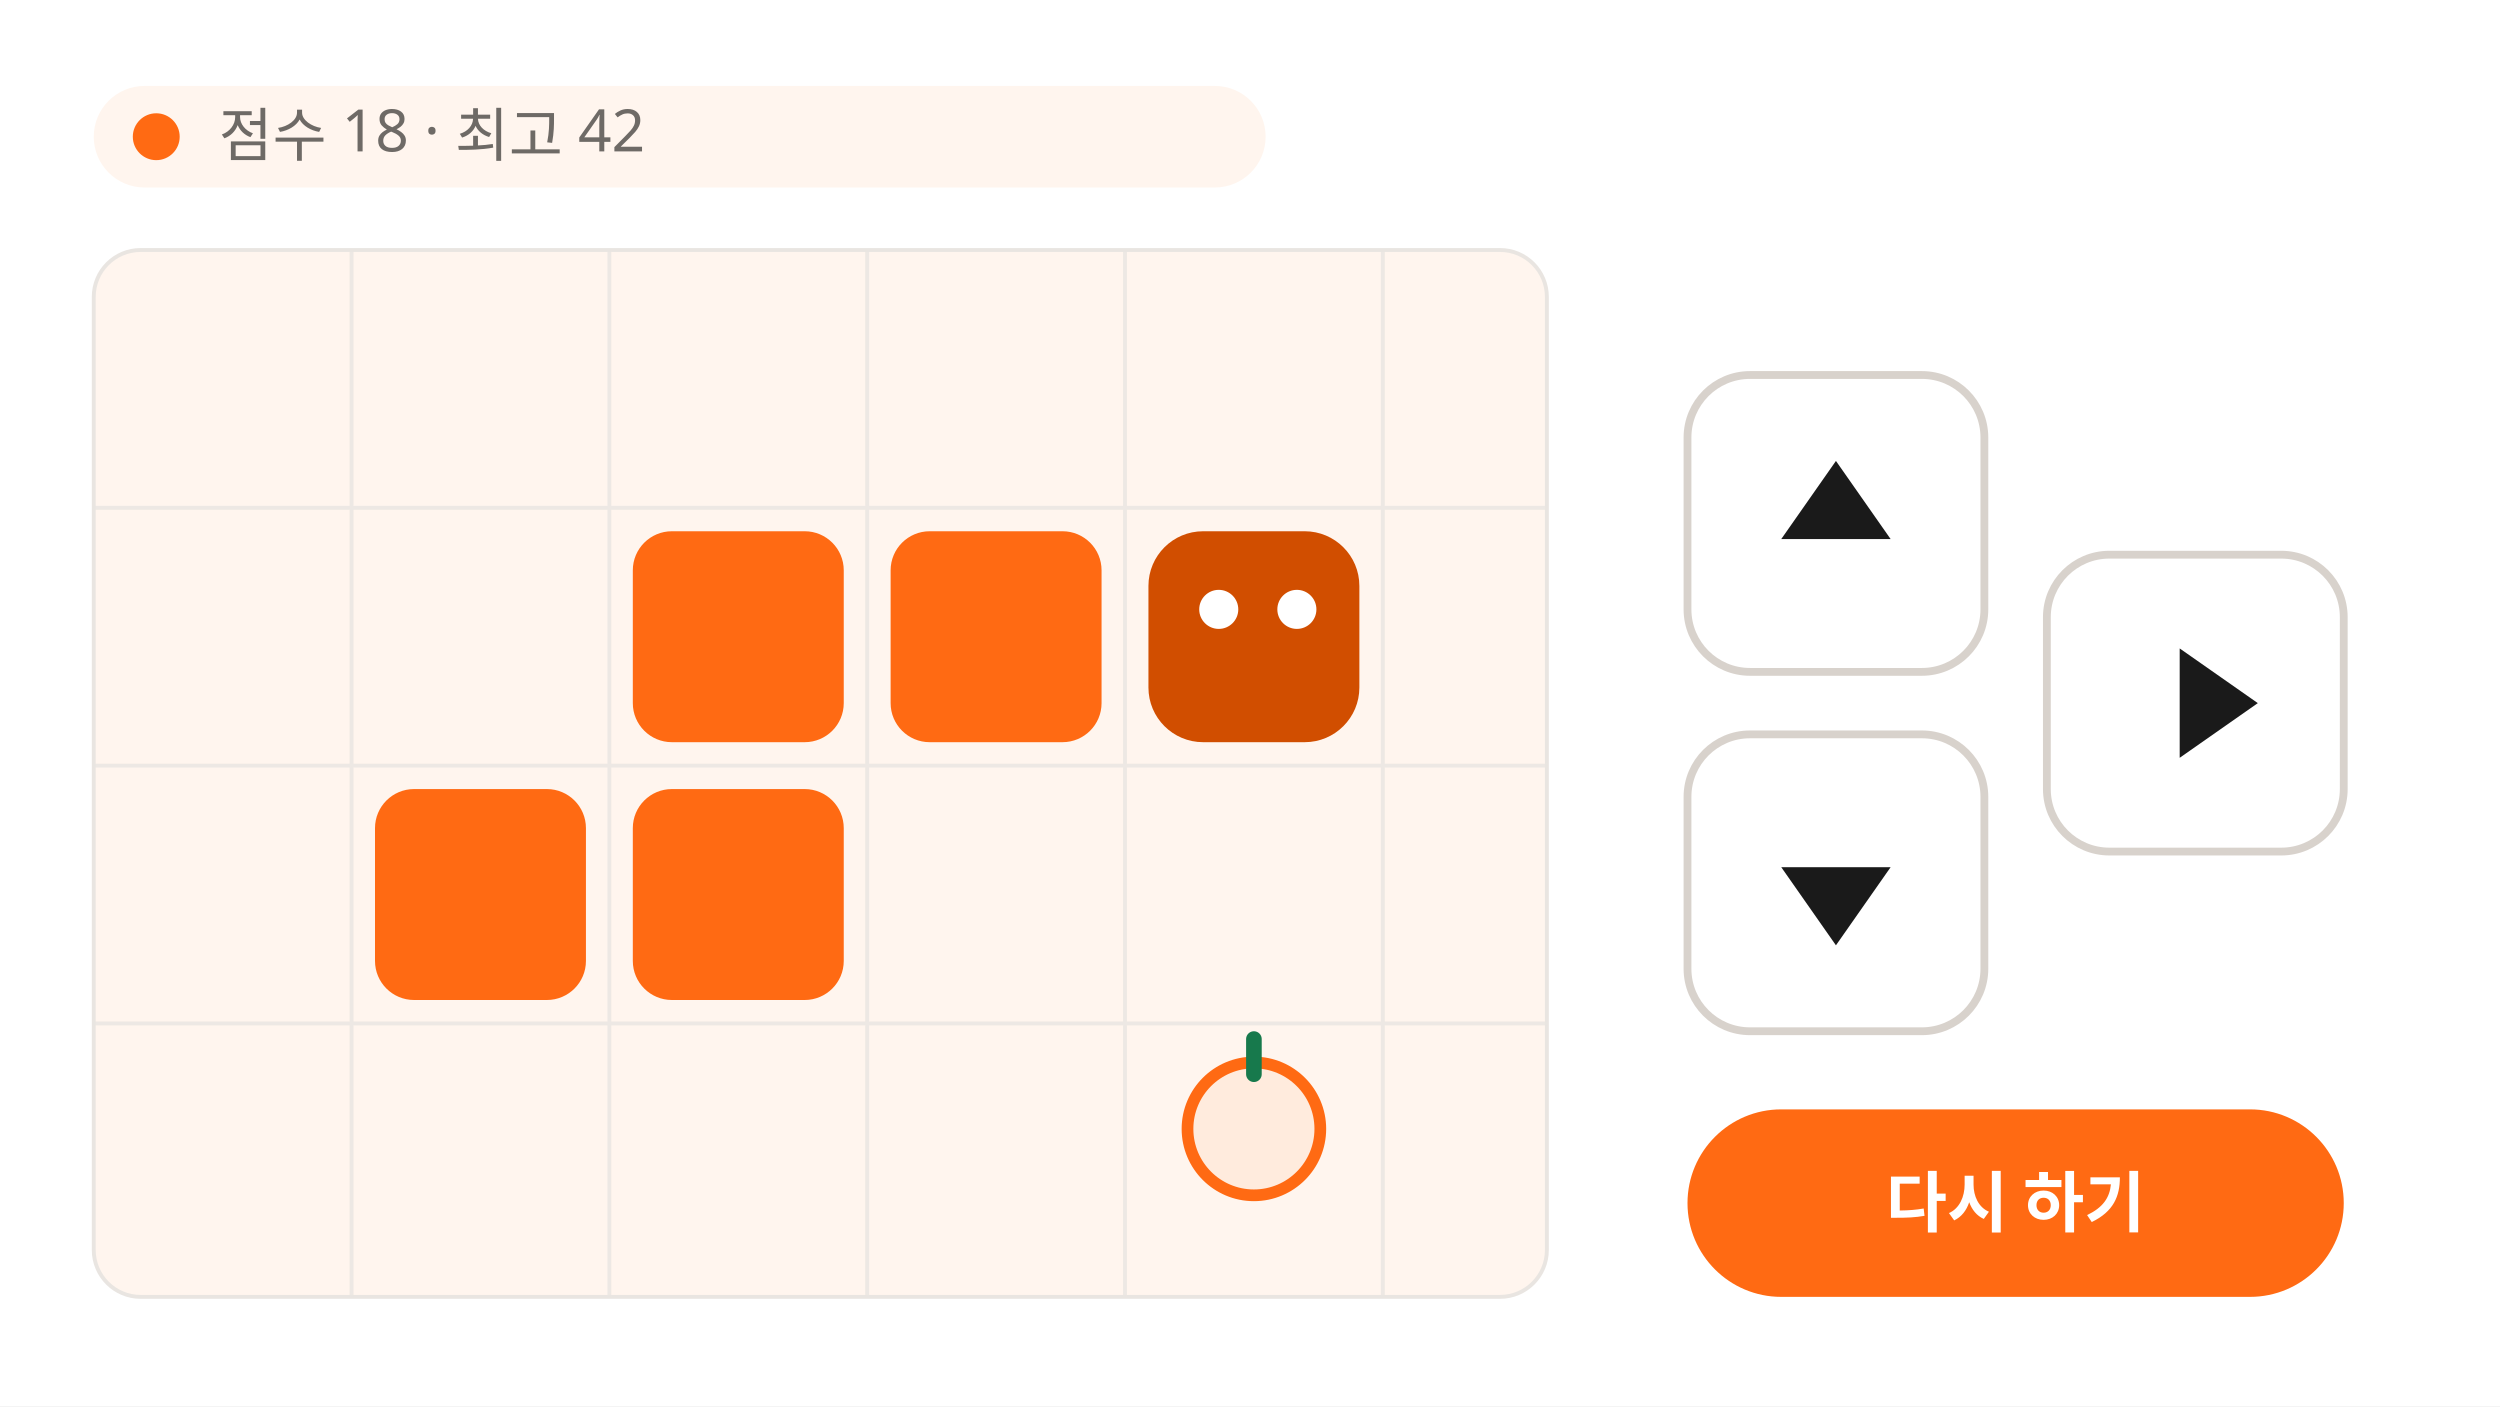
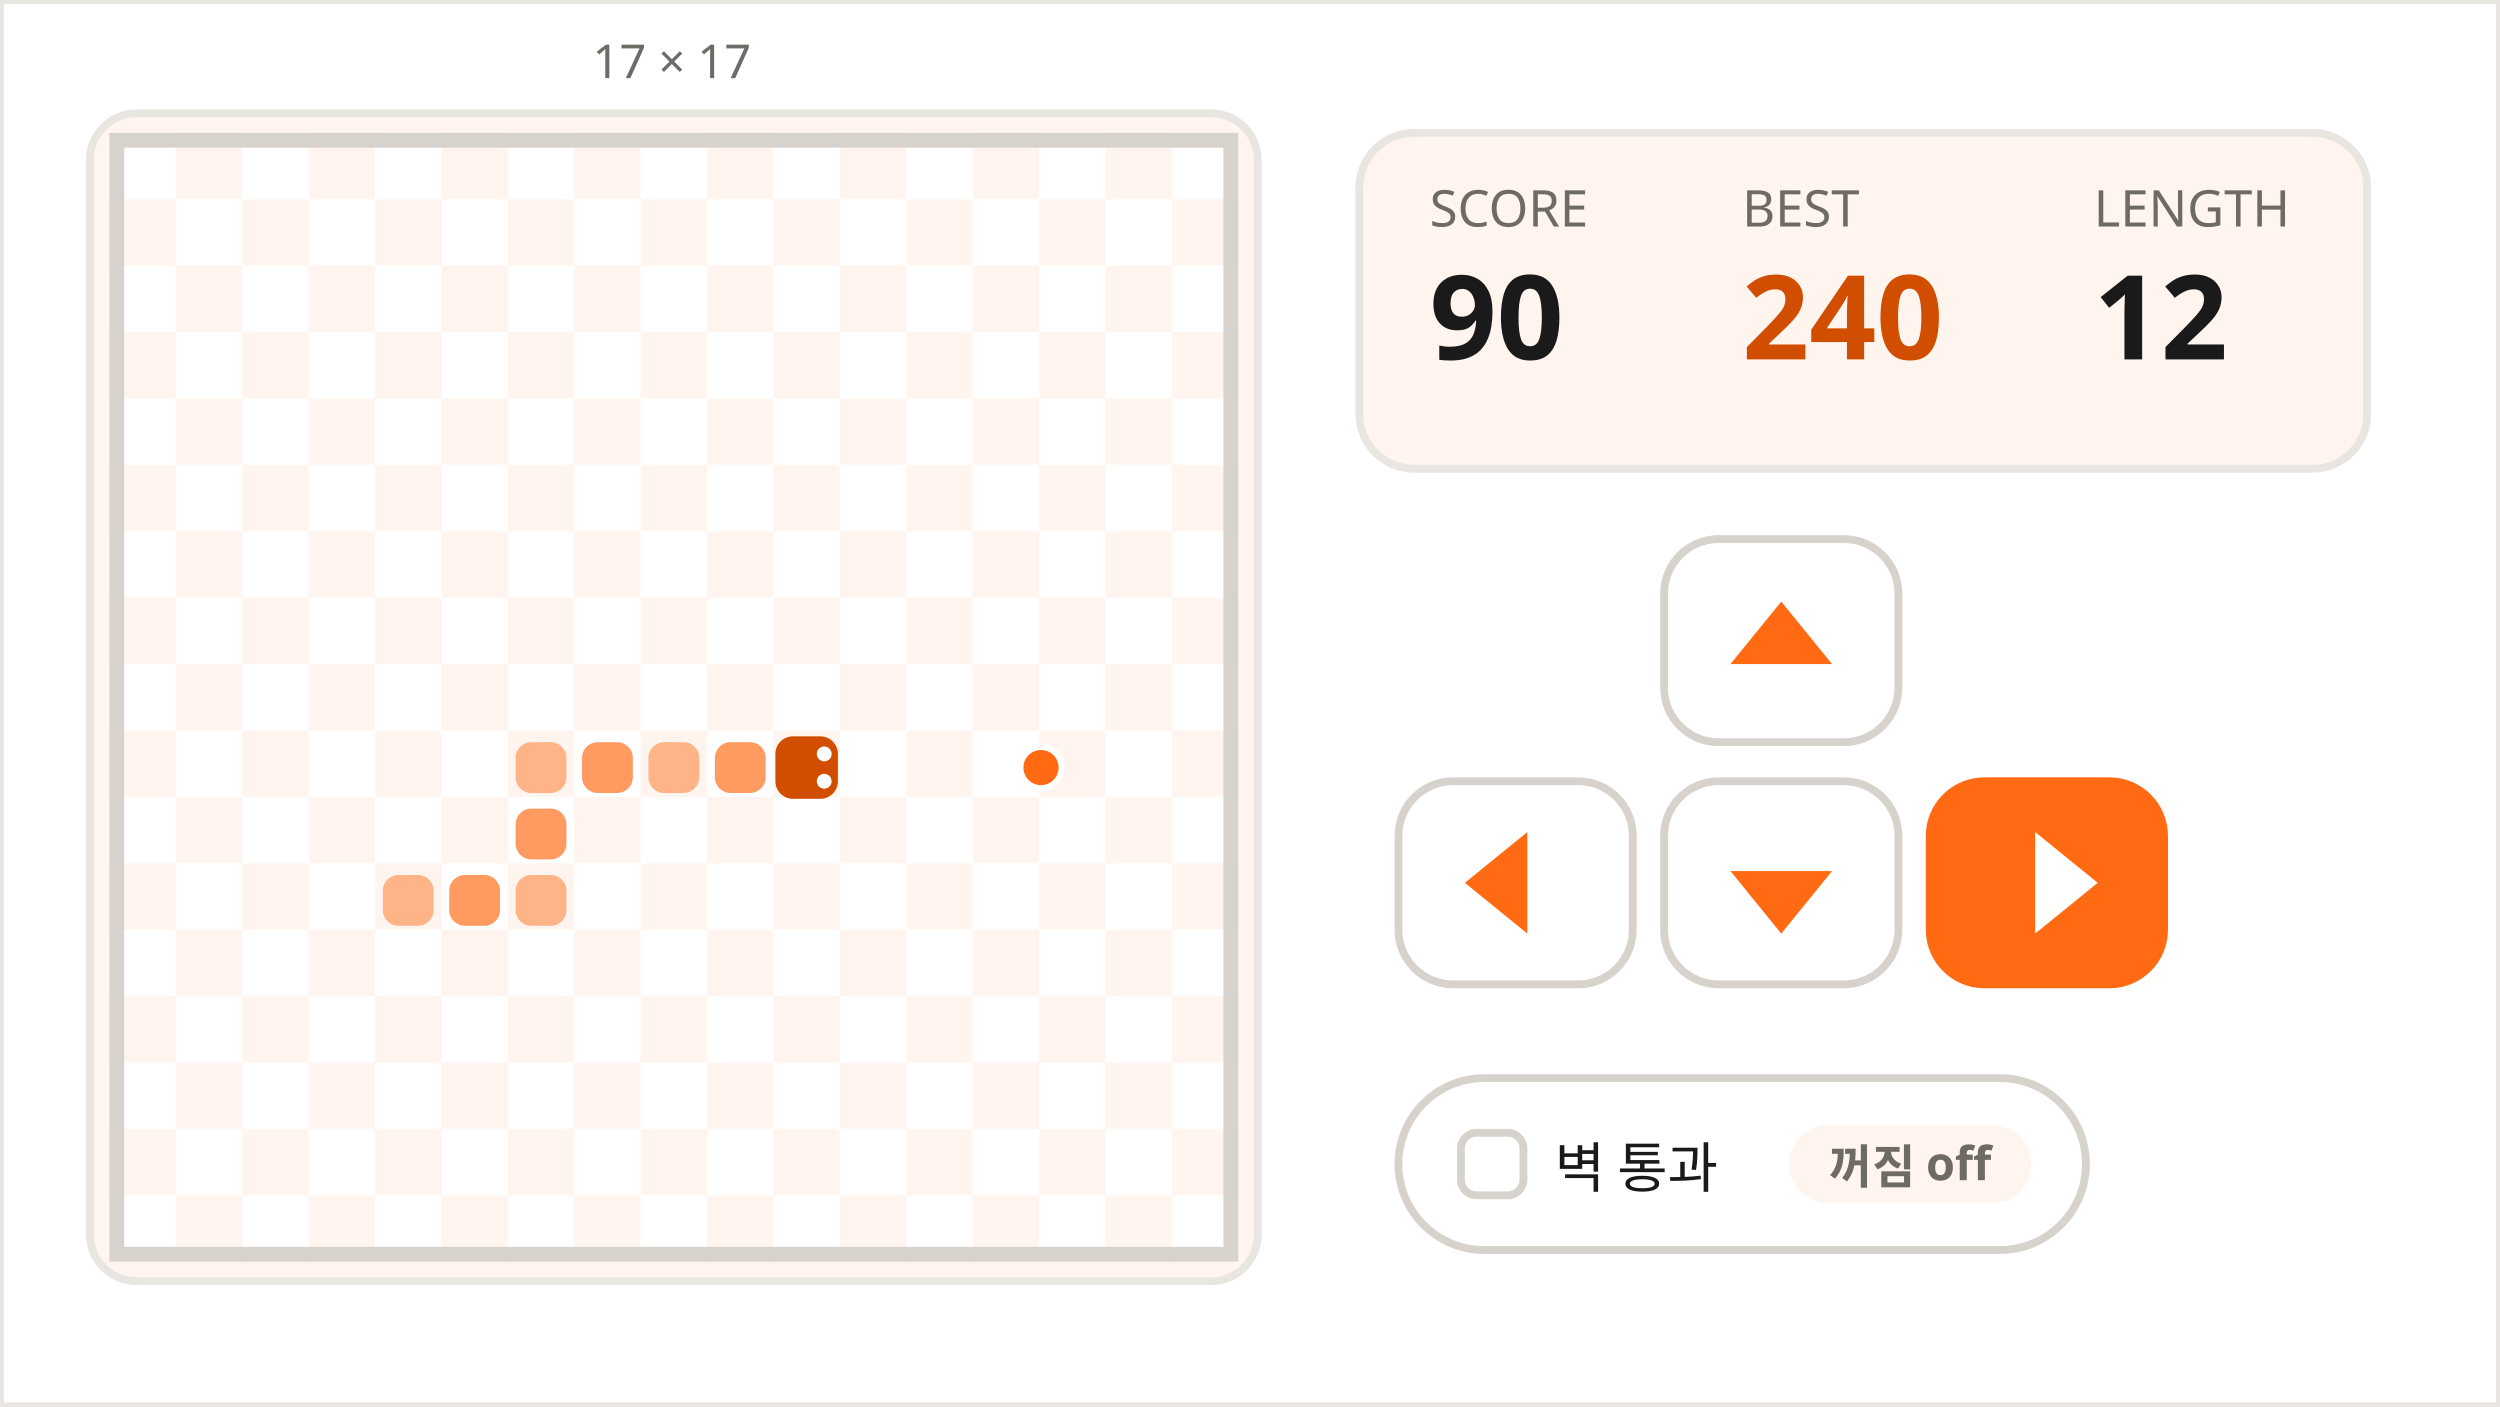
- <svg xmlns="http://www.w3.org/2000/svg" viewBox="0 0 640 360" role="img" aria-label="스네이크 놀이 화면 미리보기">
+ <svg xmlns="http://www.w3.org/2000/svg" viewBox="0 0 640 360" role="img" aria-label="스네이크 — 바둑판 무늬 네모 말판 위에서 주황 뱀이 둥근 먹이를 향해 가고 있고, 옆에 점수·최고 점수·길이와 방향 단추 네 개, 벽 통과 켜고 끄기 단추가 보입니다. Snake: an orange snake crossing a chequered square board towards a round piece of food, with score, best, length, four direction buttons and a wrap-walls toggle beside it.">
  <rect width="640" height="360" fill="#FFFFFF" />
-   <rect x="24" y="22" width="300" height="26" rx="13" fill="#FFF5EE" />
-   <circle cx="40" cy="35" r="6" fill="#FF6A13" />
-   <text x="56" y="40" font-family="system-ui, sans-serif" font-size="15" fill="#6E6A66">점수 18 · 최고 42</text>
-   <rect x="24" y="64" width="372" height="268" rx="12" fill="#FFF5EE" stroke="#E9E5E1" />
-   <g stroke="#E9E5E1" stroke-width="1" opacity="0.8">
-     <path d="M90 64V332M156 64V332M222 64V332M288 64V332M354 64V332" />
-     <path d="M24 130H396M24 196H396M24 262H396" />
-   </g>
-   <g fill="#FF6A13">
-     <rect x="96" y="202" width="54" height="54" rx="10" />
-     <rect x="162" y="202" width="54" height="54" rx="10" />
-     <rect x="162" y="136" width="54" height="54" rx="10" />
-     <rect x="228" y="136" width="54" height="54" rx="10" />
-   </g>
-   <rect x="294" y="136" width="54" height="54" rx="14" fill="#D14E00" />
-   <circle cx="312" cy="156" r="5" fill="#FFFFFF" />
-   <circle cx="332" cy="156" r="5" fill="#FFFFFF" />
-   <circle cx="321" cy="289" r="17" fill="#FFEBDD" stroke="#FF6A13" stroke-width="3" />
-   <path d="M321 275v-9" stroke="#17794C" stroke-width="4" stroke-linecap="round" />
+   <rect x="0" y="0" width="640" height="360" fill="none" stroke="#E9E5E1" stroke-width="2" />
+   <g transform="translate(28,34)">
+     <rect x="-5" y="-5" width="299" height="299" rx="12" fill="#FFF5EE" stroke="#E9E5E1" stroke-width="2" />
+     <clipPath id="boardclip">
+       <rect x="0" y="0" width="289" height="289" />
+     </clipPath>
+     <g clip-path="url(#boardclip)">
+       <rect x="0" y="0" width="289" height="289" fill="#FFF5EE" />
+       <g fill="#FFFFFF">
+         <g>
+           <rect x="0" y="0" width="17" height="17" />
+           <rect x="34" y="0" width="17" height="17" />
+           <rect x="68" y="0" width="17" height="17" />
+           <rect x="102" y="0" width="17" height="17" />
+           <rect x="136" y="0" width="17" height="17" />
+           <rect x="170" y="0" width="17" height="17" />
+           <rect x="204" y="0" width="17" height="17" />
+           <rect x="238" y="0" width="17" height="17" />
+           <rect x="272" y="0" width="17" height="17" />
+         </g>
+         <g transform="translate(17,17)">
+           <rect x="0" y="0" width="17" height="17" />
+           <rect x="34" y="0" width="17" height="17" />
+           <rect x="68" y="0" width="17" height="17" />
+           <rect x="102" y="0" width="17" height="17" />
+           <rect x="136" y="0" width="17" height="17" />
+           <rect x="170" y="0" width="17" height="17" />
+           <rect x="204" y="0" width="17" height="17" />
+           <rect x="238" y="0" width="17" height="17" />
+         </g>
+         <g transform="translate(0,34)">
+           <rect x="0" y="0" width="17" height="17" />
+           <rect x="34" y="0" width="17" height="17" />
+           <rect x="68" y="0" width="17" height="17" />
+           <rect x="102" y="0" width="17" height="17" />
+           <rect x="136" y="0" width="17" height="17" />
+           <rect x="170" y="0" width="17" height="17" />
+           <rect x="204" y="0" width="17" height="17" />
+           <rect x="238" y="0" width="17" height="17" />
+           <rect x="272" y="0" width="17" height="17" />
+         </g>
+         <g transform="translate(17,51)">
+           <rect x="0" y="0" width="17" height="17" />
+           <rect x="34" y="0" width="17" height="17" />
+           <rect x="68" y="0" width="17" height="17" />
+           <rect x="102" y="0" width="17" height="17" />
+           <rect x="136" y="0" width="17" height="17" />
+           <rect x="170" y="0" width="17" height="17" />
+           <rect x="204" y="0" width="17" height="17" />
+           <rect x="238" y="0" width="17" height="17" />
+         </g>
+         <g transform="translate(0,68)">
+           <rect x="0" y="0" width="17" height="17" />
+           <rect x="34" y="0" width="17" height="17" />
+           <rect x="68" y="0" width="17" height="17" />
+           <rect x="102" y="0" width="17" height="17" />
+           <rect x="136" y="0" width="17" height="17" />
+           <rect x="170" y="0" width="17" height="17" />
+           <rect x="204" y="0" width="17" height="17" />
+           <rect x="238" y="0" width="17" height="17" />
+           <rect x="272" y="0" width="17" height="17" />
+         </g>
+         <g transform="translate(17,85)">
+           <rect x="0" y="0" width="17" height="17" />
+           <rect x="34" y="0" width="17" height="17" />
+           <rect x="68" y="0" width="17" height="17" />
+           <rect x="102" y="0" width="17" height="17" />
+           <rect x="136" y="0" width="17" height="17" />
+           <rect x="170" y="0" width="17" height="17" />
+           <rect x="204" y="0" width="17" height="17" />
+           <rect x="238" y="0" width="17" height="17" />
+         </g>
+         <g transform="translate(0,102)">
+           <rect x="0" y="0" width="17" height="17" />
+           <rect x="34" y="0" width="17" height="17" />
+           <rect x="68" y="0" width="17" height="17" />
+           <rect x="102" y="0" width="17" height="17" />
+           <rect x="136" y="0" width="17" height="17" />
+           <rect x="170" y="0" width="17" height="17" />
+           <rect x="204" y="0" width="17" height="17" />
+           <rect x="238" y="0" width="17" height="17" />
+           <rect x="272" y="0" width="17" height="17" />
+         </g>
+         <g transform="translate(17,119)">
+           <rect x="0" y="0" width="17" height="17" />
+           <rect x="34" y="0" width="17" height="17" />
+           <rect x="68" y="0" width="17" height="17" />
+           <rect x="102" y="0" width="17" height="17" />
+           <rect x="136" y="0" width="17" height="17" />
+           <rect x="170" y="0" width="17" height="17" />
+           <rect x="204" y="0" width="17" height="17" />
+           <rect x="238" y="0" width="17" height="17" />
+         </g>
+         <g transform="translate(0,136)">
+           <rect x="0" y="0" width="17" height="17" />
+           <rect x="34" y="0" width="17" height="17" />
+           <rect x="68" y="0" width="17" height="17" />
+           <rect x="102" y="0" width="17" height="17" />
+           <rect x="136" y="0" width="17" height="17" />
+           <rect x="170" y="0" width="17" height="17" />
+           <rect x="204" y="0" width="17" height="17" />
+           <rect x="238" y="0" width="17" height="17" />
+           <rect x="272" y="0" width="17" height="17" />
+         </g>
+         <g transform="translate(17,153)">
+           <rect x="0" y="0" width="17" height="17" />
+           <rect x="34" y="0" width="17" height="17" />
+           <rect x="68" y="0" width="17" height="17" />
+           <rect x="102" y="0" width="17" height="17" />
+           <rect x="136" y="0" width="17" height="17" />
+           <rect x="170" y="0" width="17" height="17" />
+           <rect x="204" y="0" width="17" height="17" />
+           <rect x="238" y="0" width="17" height="17" />
+         </g>
+         <g transform="translate(0,170)">
+           <rect x="0" y="0" width="17" height="17" />
+           <rect x="34" y="0" width="17" height="17" />
+           <rect x="68" y="0" width="17" height="17" />
+           <rect x="102" y="0" width="17" height="17" />
+           <rect x="136" y="0" width="17" height="17" />
+           <rect x="170" y="0" width="17" height="17" />
+           <rect x="204" y="0" width="17" height="17" />
+           <rect x="238" y="0" width="17" height="17" />
+           <rect x="272" y="0" width="17" height="17" />
+         </g>
+         <g transform="translate(17,187)">
+           <rect x="0" y="0" width="17" height="17" />
+           <rect x="34" y="0" width="17" height="17" />
+           <rect x="68" y="0" width="17" height="17" />
+           <rect x="102" y="0" width="17" height="17" />
+           <rect x="136" y="0" width="17" height="17" />
+           <rect x="170" y="0" width="17" height="17" />
+           <rect x="204" y="0" width="17" height="17" />
+           <rect x="238" y="0" width="17" height="17" />
+         </g>
+         <g transform="translate(0,204)">
+           <rect x="0" y="0" width="17" height="17" />
+           <rect x="34" y="0" width="17" height="17" />
+           <rect x="68" y="0" width="17" height="17" />
+           <rect x="102" y="0" width="17" height="17" />
+           <rect x="136" y="0" width="17" height="17" />
+           <rect x="170" y="0" width="17" height="17" />
+           <rect x="204" y="0" width="17" height="17" />
+           <rect x="238" y="0" width="17" height="17" />
+           <rect x="272" y="0" width="17" height="17" />
+         </g>
+         <g transform="translate(17,221)">
+           <rect x="0" y="0" width="17" height="17" />
+           <rect x="34" y="0" width="17" height="17" />
+           <rect x="68" y="0" width="17" height="17" />
+           <rect x="102" y="0" width="17" height="17" />
+           <rect x="136" y="0" width="17" height="17" />
+           <rect x="170" y="0" width="17" height="17" />
+           <rect x="204" y="0" width="17" height="17" />
+           <rect x="238" y="0" width="17" height="17" />
+         </g>
+         <g transform="translate(0,238)">
+           <rect x="0" y="0" width="17" height="17" />
+           <rect x="34" y="0" width="17" height="17" />
+           <rect x="68" y="0" width="17" height="17" />
+           <rect x="102" y="0" width="17" height="17" />
+           <rect x="136" y="0" width="17" height="17" />
+           <rect x="170" y="0" width="17" height="17" />
+           <rect x="204" y="0" width="17" height="17" />
+           <rect x="238" y="0" width="17" height="17" />
+           <rect x="272" y="0" width="17" height="17" />
+         </g>
+         <g transform="translate(17,255)">
+           <rect x="0" y="0" width="17" height="17" />
+           <rect x="34" y="0" width="17" height="17" />
+           <rect x="68" y="0" width="17" height="17" />
+           <rect x="102" y="0" width="17" height="17" />
+           <rect x="136" y="0" width="17" height="17" />
+           <rect x="170" y="0" width="17" height="17" />
+           <rect x="204" y="0" width="17" height="17" />
+           <rect x="238" y="0" width="17" height="17" />
+         </g>
+         <g transform="translate(0,272)">
+           <rect x="0" y="0" width="17" height="17" />
+           <rect x="34" y="0" width="17" height="17" />
+           <rect x="68" y="0" width="17" height="17" />
+           <rect x="102" y="0" width="17" height="17" />
+           <rect x="136" y="0" width="17" height="17" />
+           <rect x="170" y="0" width="17" height="17" />
+           <rect x="204" y="0" width="17" height="17" />
+           <rect x="238" y="0" width="17" height="17" />
+           <rect x="272" y="0" width="17" height="17" />
+         </g>
+       </g>
+       <g>
+         <rect x="70" y="190" width="13" height="13" rx="4" fill="#FFB488" />
+         <rect x="87" y="190" width="13" height="13" rx="4" fill="#FF9A60" />
+         <rect x="104" y="190" width="13" height="13" rx="4" fill="#FFB488" />
+         <rect x="104" y="173" width="13" height="13" rx="4" fill="#FF9A60" />
+         <rect x="104" y="156" width="13" height="13" rx="4" fill="#FFB488" />
+         <rect x="121" y="156" width="13" height="13" rx="4" fill="#FF9A60" />
+         <rect x="138" y="156" width="13" height="13" rx="4" fill="#FFB488" />
+         <rect x="155" y="156" width="13" height="13" rx="4" fill="#FF9A60" />
+         <rect x="170.5" y="154.5" width="16" height="16" rx="4.5" fill="#D14E00" />
+         <circle cx="183" cy="159" r="1.9" fill="#FFFFFF" />
+         <circle cx="183" cy="166" r="1.9" fill="#FFFFFF" />
+       </g>
+       <circle cx="238.5" cy="162.5" r="5.3" fill="#FF6A13" stroke="#FFFFFF" stroke-width="1.6" />
+     </g>
+     <rect x="1.9" y="1.9" width="285.2" height="285.2" fill="none" stroke="#D8D2CC" stroke-width="3.8" />
+     <text x="144" y="-14" font-family="sans-serif" font-size="12" fill="#6E6A66" text-anchor="middle">17 × 17</text>
+   </g>
  <g>
-     <rect x="432" y="96" width="76" height="76" rx="16" fill="#FFFFFF" stroke="#D8D2CC" stroke-width="2" />
-     <path d="M470 118l-14 20h28z" fill="#1A1A1A" />
-     <rect x="432" y="188" width="76" height="76" rx="16" fill="#FFFFFF" stroke="#D8D2CC" stroke-width="2" />
-     <path d="M470 242l14-20h-28z" fill="#1A1A1A" />
-     <rect x="524" y="142" width="76" height="76" rx="16" fill="#FFFFFF" stroke="#D8D2CC" stroke-width="2" />
-     <path d="M578 180l-20-14v28z" fill="#1A1A1A" />
-     <rect x="340" y="142" width="76" height="76" rx="16" fill="none" />
-   </g>
-   <rect x="432" y="284" width="168" height="48" rx="24" fill="#FF6A13" />
-   <text x="516" y="314" text-anchor="middle" font-family="system-ui, sans-serif" font-size="17" font-weight="600" fill="#FFFFFF">다시 하기</text>
+     <rect x="348" y="34" width="258" height="86" rx="14" fill="#FFF5EE" stroke="#E9E5E1" stroke-width="2" />
+     <text x="366" y="58" font-family="sans-serif" font-size="13" fill="#6E6A66">SCORE</text>
+     <text x="366" y="92" font-family="sans-serif" font-size="30" font-weight="800" fill="#1A1A1A">90</text>
+     <text x="446" y="58" font-family="sans-serif" font-size="13" fill="#6E6A66">BEST</text>
+     <text x="446" y="92" font-family="sans-serif" font-size="30" font-weight="800" fill="#D14E00">240</text>
+     <text x="536" y="58" font-family="sans-serif" font-size="13" fill="#6E6A66">LENGTH</text>
+     <text x="536" y="92" font-family="sans-serif" font-size="30" font-weight="800" fill="#1A1A1A">12</text>
+   </g>
+   <g>
+     <rect x="426" y="138" width="60" height="52" rx="14" fill="#FFFFFF" stroke="#D8D2CC" stroke-width="2" />
+     <path d="M456 154 l13 16 h-26 Z" fill="#FF6A13" />
+     <rect x="358" y="200" width="60" height="52" rx="14" fill="#FFFFFF" stroke="#D8D2CC" stroke-width="2" />
+     <path d="M375 226 l16 -13 v26 Z" fill="#FF6A13" />
+     <rect x="426" y="200" width="60" height="52" rx="14" fill="#FFFFFF" stroke="#D8D2CC" stroke-width="2" />
+     <path d="M456 239 l13 -16 h-26 Z" fill="#FF6A13" />
+     <rect x="494" y="200" width="60" height="52" rx="14" fill="#FF6A13" stroke="#FF6A13" stroke-width="2" />
+     <path d="M537 226 l-16 -13 v26 Z" fill="#FFFFFF" />
+   </g>
+   <g>
+     <rect x="358" y="276" width="176" height="44" rx="22" fill="#FFFFFF" stroke="#D8D2CC" stroke-width="2" />
+     <rect x="374" y="290" width="16" height="16" rx="4" fill="#FFFFFF" stroke="#D8D2CC" stroke-width="2" />
+     <text x="398" y="304" font-family="sans-serif" font-size="14" fill="#1A1A1A">벽 통과</text>
+     <rect x="458" y="288" width="62" height="20" rx="10" fill="#FFF5EE" />
+     <text x="489" y="303" font-family="sans-serif" font-size="12" font-weight="700" fill="#6E6A66" text-anchor="middle">꺼짐 off</text>
+   </g>
</svg>
